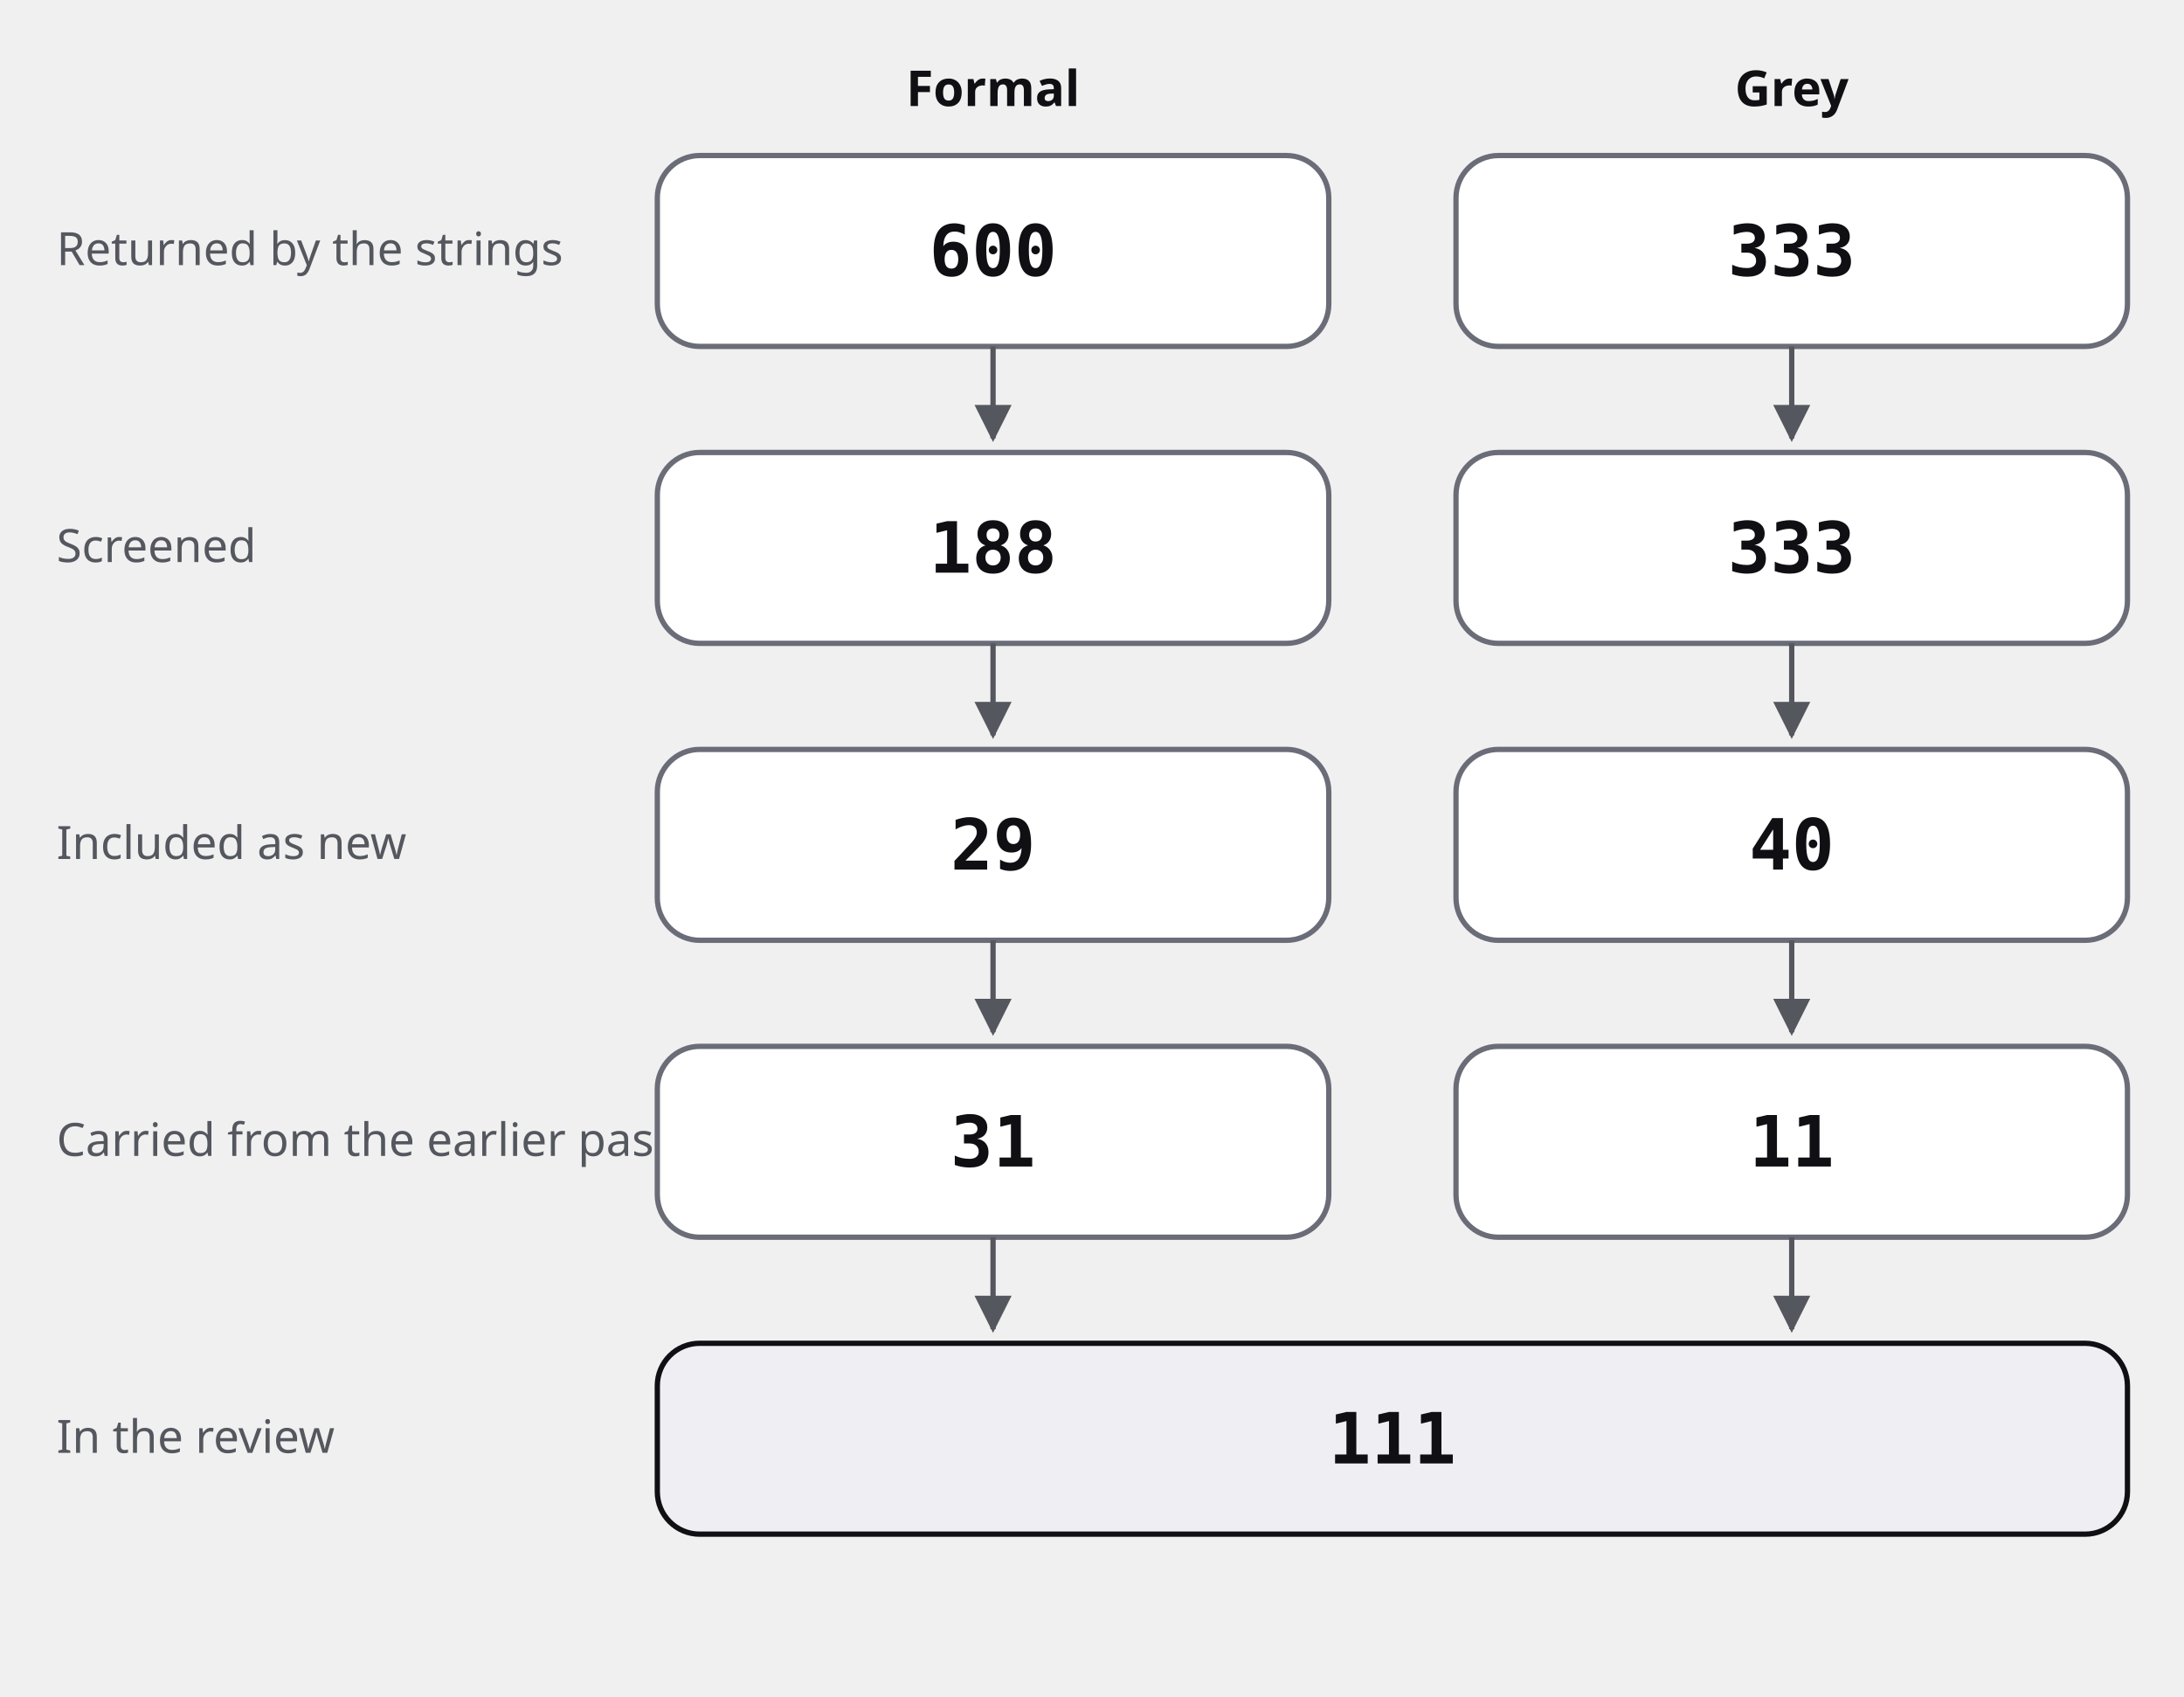
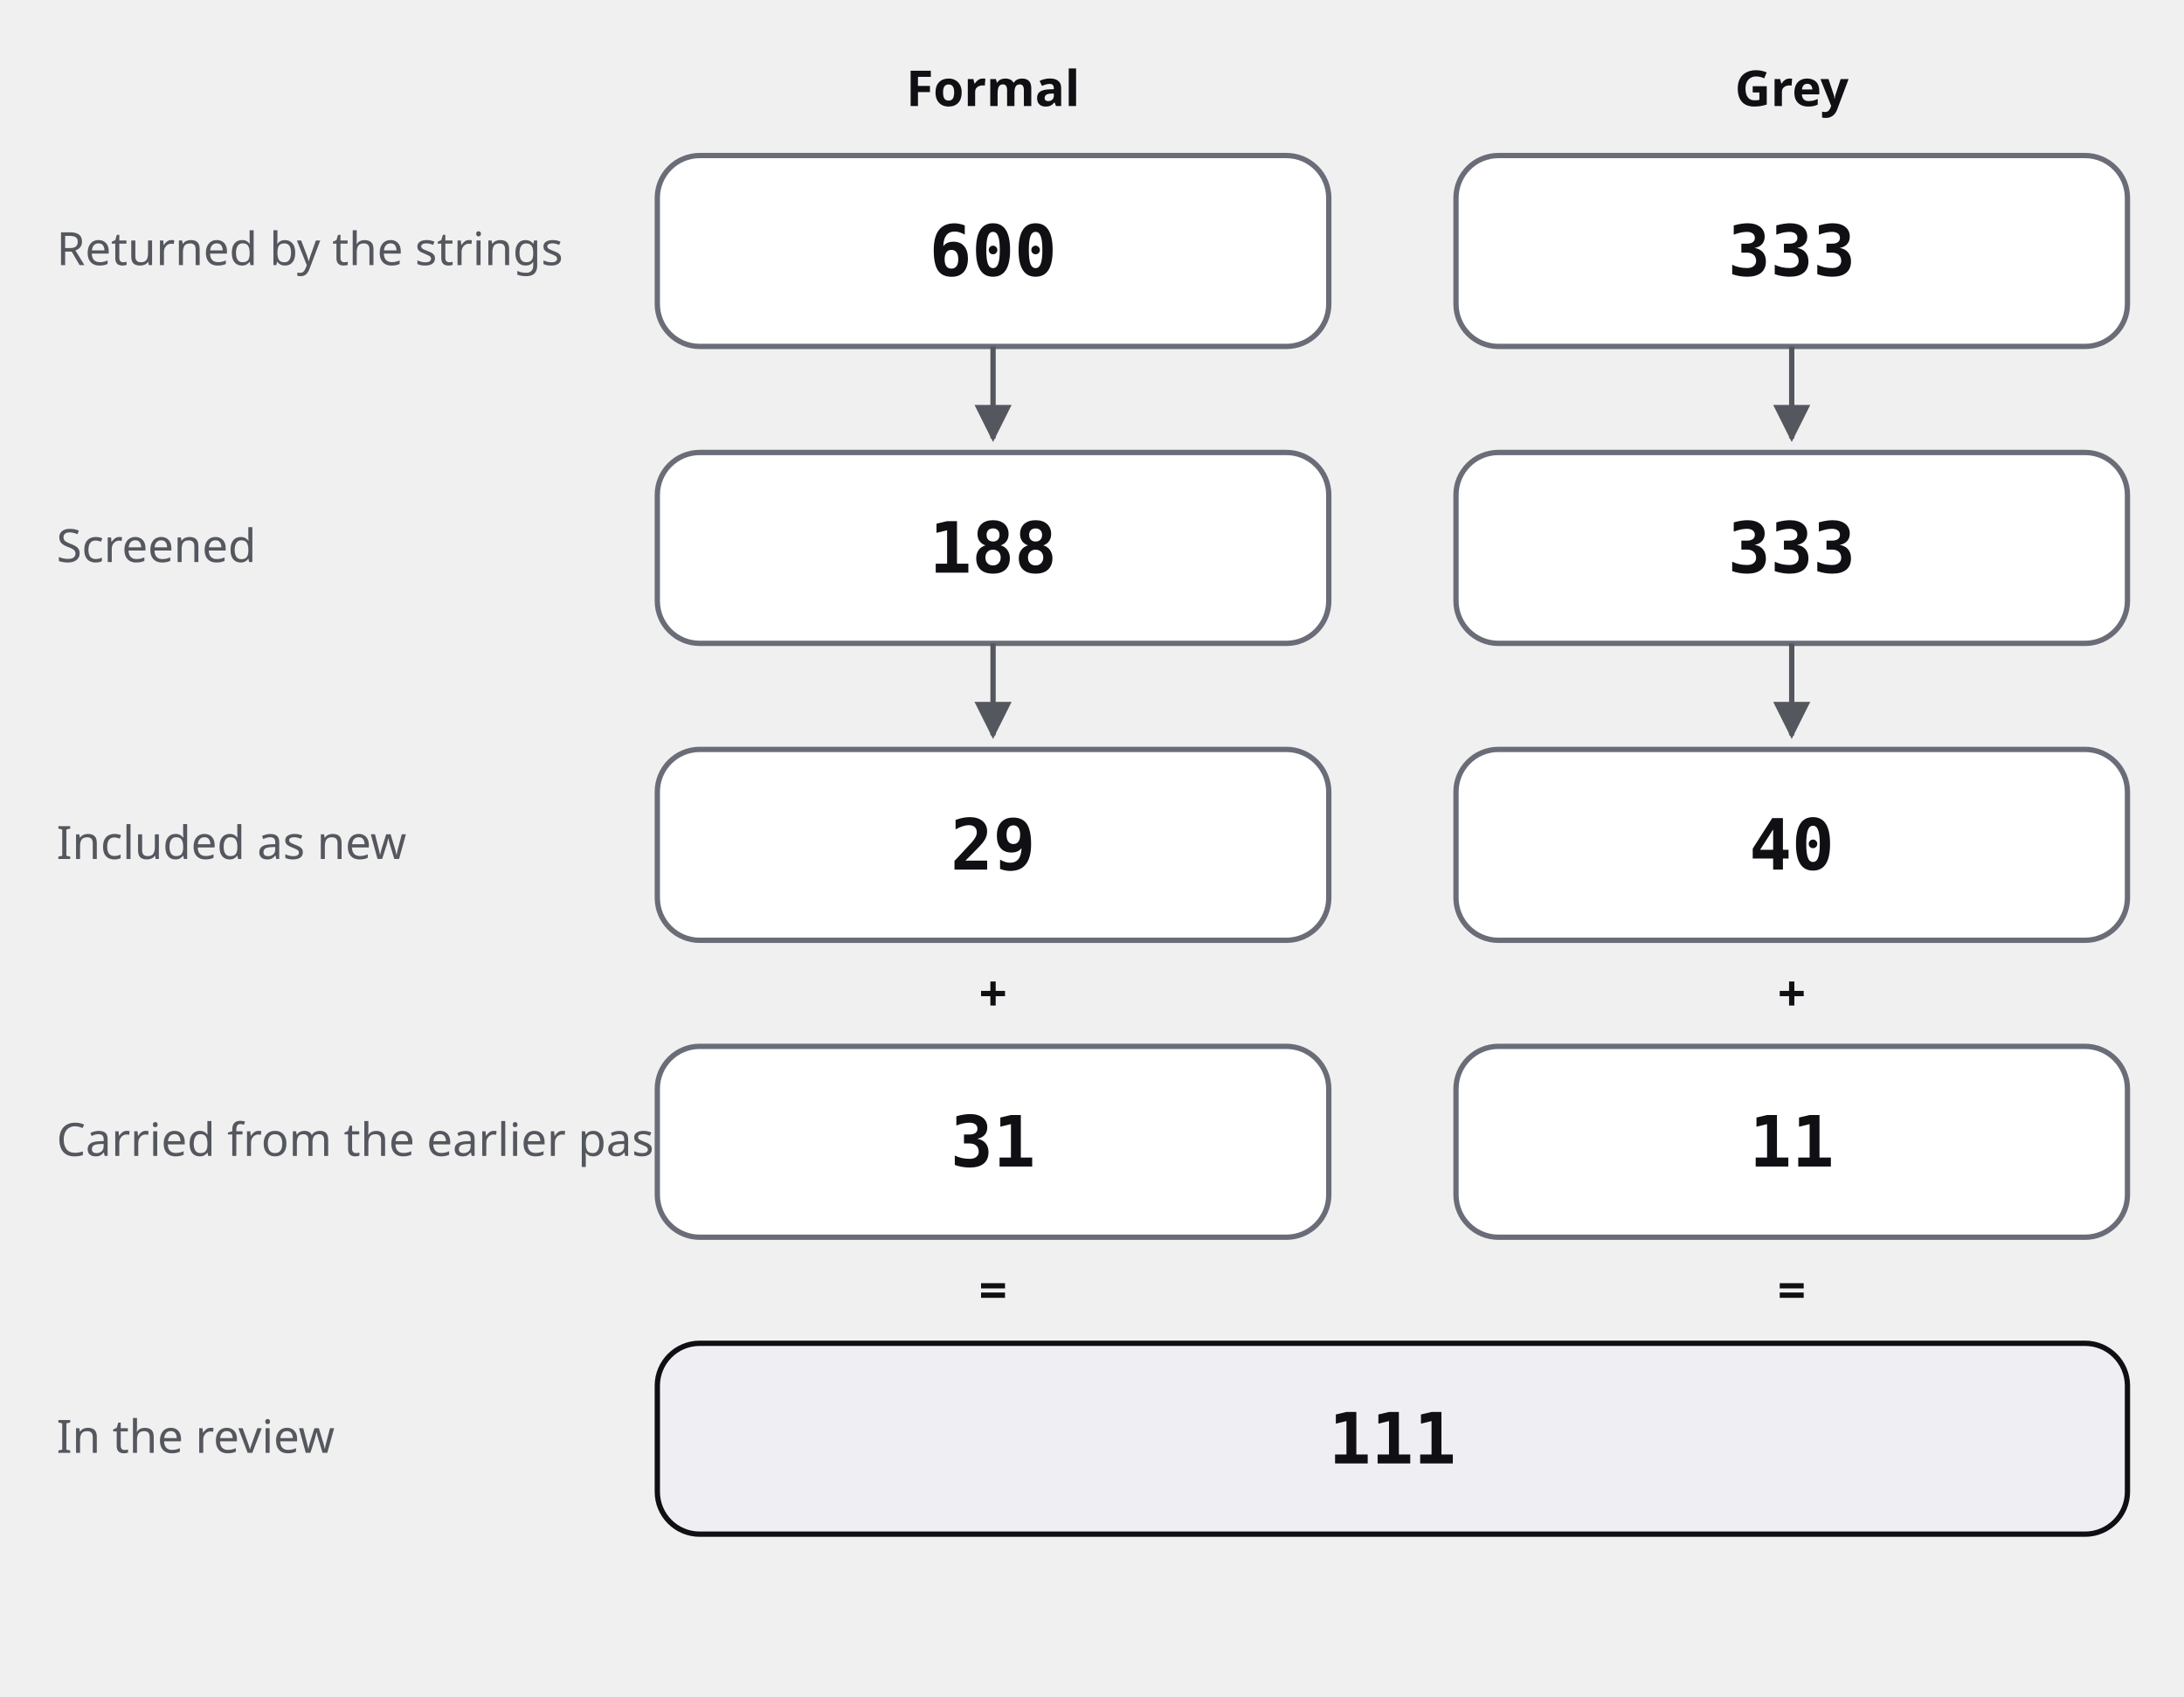
<svg xmlns="http://www.w3.org/2000/svg" viewBox="0 0 618 480" role="img" aria-labelledby="t d">
  <style>
  .box { fill: #FFFFFF; stroke: #6A6D77; stroke-width: 1.5; }
  .total { fill: #EFEFF3; stroke: #101014; stroke-width: 1.5; }
  .n { font: 600 20px 'JetBrains Mono', ui-monospace, monospace; fill: #101014; }
  .label { font: 400 13px Archivo, system-ui, sans-serif; fill: #55575F; }
  .na { font: italic 400 13px Archivo, system-ui, sans-serif; fill: #6A6D77; }
  .head { font: 600 14px Archivo, system-ui, sans-serif; fill: #101014; }
  .arrow { stroke: #55575F; stroke-width: 1.5; fill: none; marker-end: url(#tip); }
  #tip path { fill: #55575F; }
  @media (prefers-color-scheme: dark) {
    .box { fill: #1A1A20; stroke: #9A9CA4; }
    .total { fill: #26262E; stroke: #F7F7F9; }
    .n, .head { fill: #F7F7F9; }
    .label { fill: #B8BAC2; }
    .na { fill: #9A9CA4; }
    .arrow { stroke: #B8BAC2; }
    #tip path { fill: #B8BAC2; }
  }
</style>
  <defs>
    <marker id="tip" viewBox="0 0 10 10" refX="9" refY="5" markerWidth="7" markerHeight="7" orient="auto">
      <path d="M0,0 L10,5 L0,10 z" />
    </marker>
  </defs>
  <text class="head" x="281.0" y="30" text-anchor="middle">Formal</text>
  <text class="head" x="507.0" y="30" text-anchor="middle">Grey</text>
  <text class="label" x="16" y="75.0">Returned by the strings</text>
  <rect class="box" x="186" y="44" width="190" height="54" rx="12" />
  <text class="n" x="281.0" y="78.0" text-anchor="middle">600</text>
  <path class="arrow" d="M281.0,98 v26" />
  <rect class="box" x="412" y="44" width="190" height="54" rx="12" />
  <text class="n" x="507.0" y="78.0" text-anchor="middle">333</text>
  <path class="arrow" d="M507.0,98 v26" />
  <text class="label" x="16" y="159.0">Screened</text>
  <rect class="box" x="186" y="128" width="190" height="54" rx="12" />
  <text class="n" x="281.0" y="162.0" text-anchor="middle">188</text>
  <path class="arrow" d="M281.0,182 v26" />
  <rect class="box" x="412" y="128" width="190" height="54" rx="12" />
  <text class="n" x="507.0" y="162.0" text-anchor="middle">333</text>
  <path class="arrow" d="M507.0,182 v26" />
  <text class="label" x="16" y="243.0">Included as new</text>
  <rect class="box" x="186" y="212" width="190" height="54" rx="12" />
  <text class="n" x="281.0" y="246.0" text-anchor="middle">29</text>
-   <path class="arrow" d="M281.0,266 v26" />
+   <text class="head" x="281.0" y="286.0" text-anchor="middle">+</text>
  <rect class="box" x="412" y="212" width="190" height="54" rx="12" />
  <text class="n" x="507.0" y="246.0" text-anchor="middle">40</text>
-   <path class="arrow" d="M507.0,266 v26" />
+   <text class="head" x="507.0" y="286.0" text-anchor="middle">+</text>
  <text class="label" x="16" y="327.0">Carried from the earlier pass</text>
  <rect class="box" x="186" y="296" width="190" height="54" rx="12" />
  <text class="n" x="281.0" y="330.0" text-anchor="middle">31</text>
-   <path class="arrow" d="M281.0,350 v26" />
+   <text class="head" x="281.0" y="370.0" text-anchor="middle">=</text>
  <rect class="box" x="412" y="296" width="190" height="54" rx="12" />
  <text class="n" x="507.0" y="330.0" text-anchor="middle">11</text>
-   <path class="arrow" d="M507.0,350 v26" />
+   <text class="head" x="507.0" y="370.0" text-anchor="middle">=</text>
  <text class="label" x="16" y="411.0">In the review</text>
  <rect class="total" x="186" y="380" width="416" height="54" rx="12" />
  <text class="n" x="394.0" y="414.0" text-anchor="middle">111</text>
</svg>
